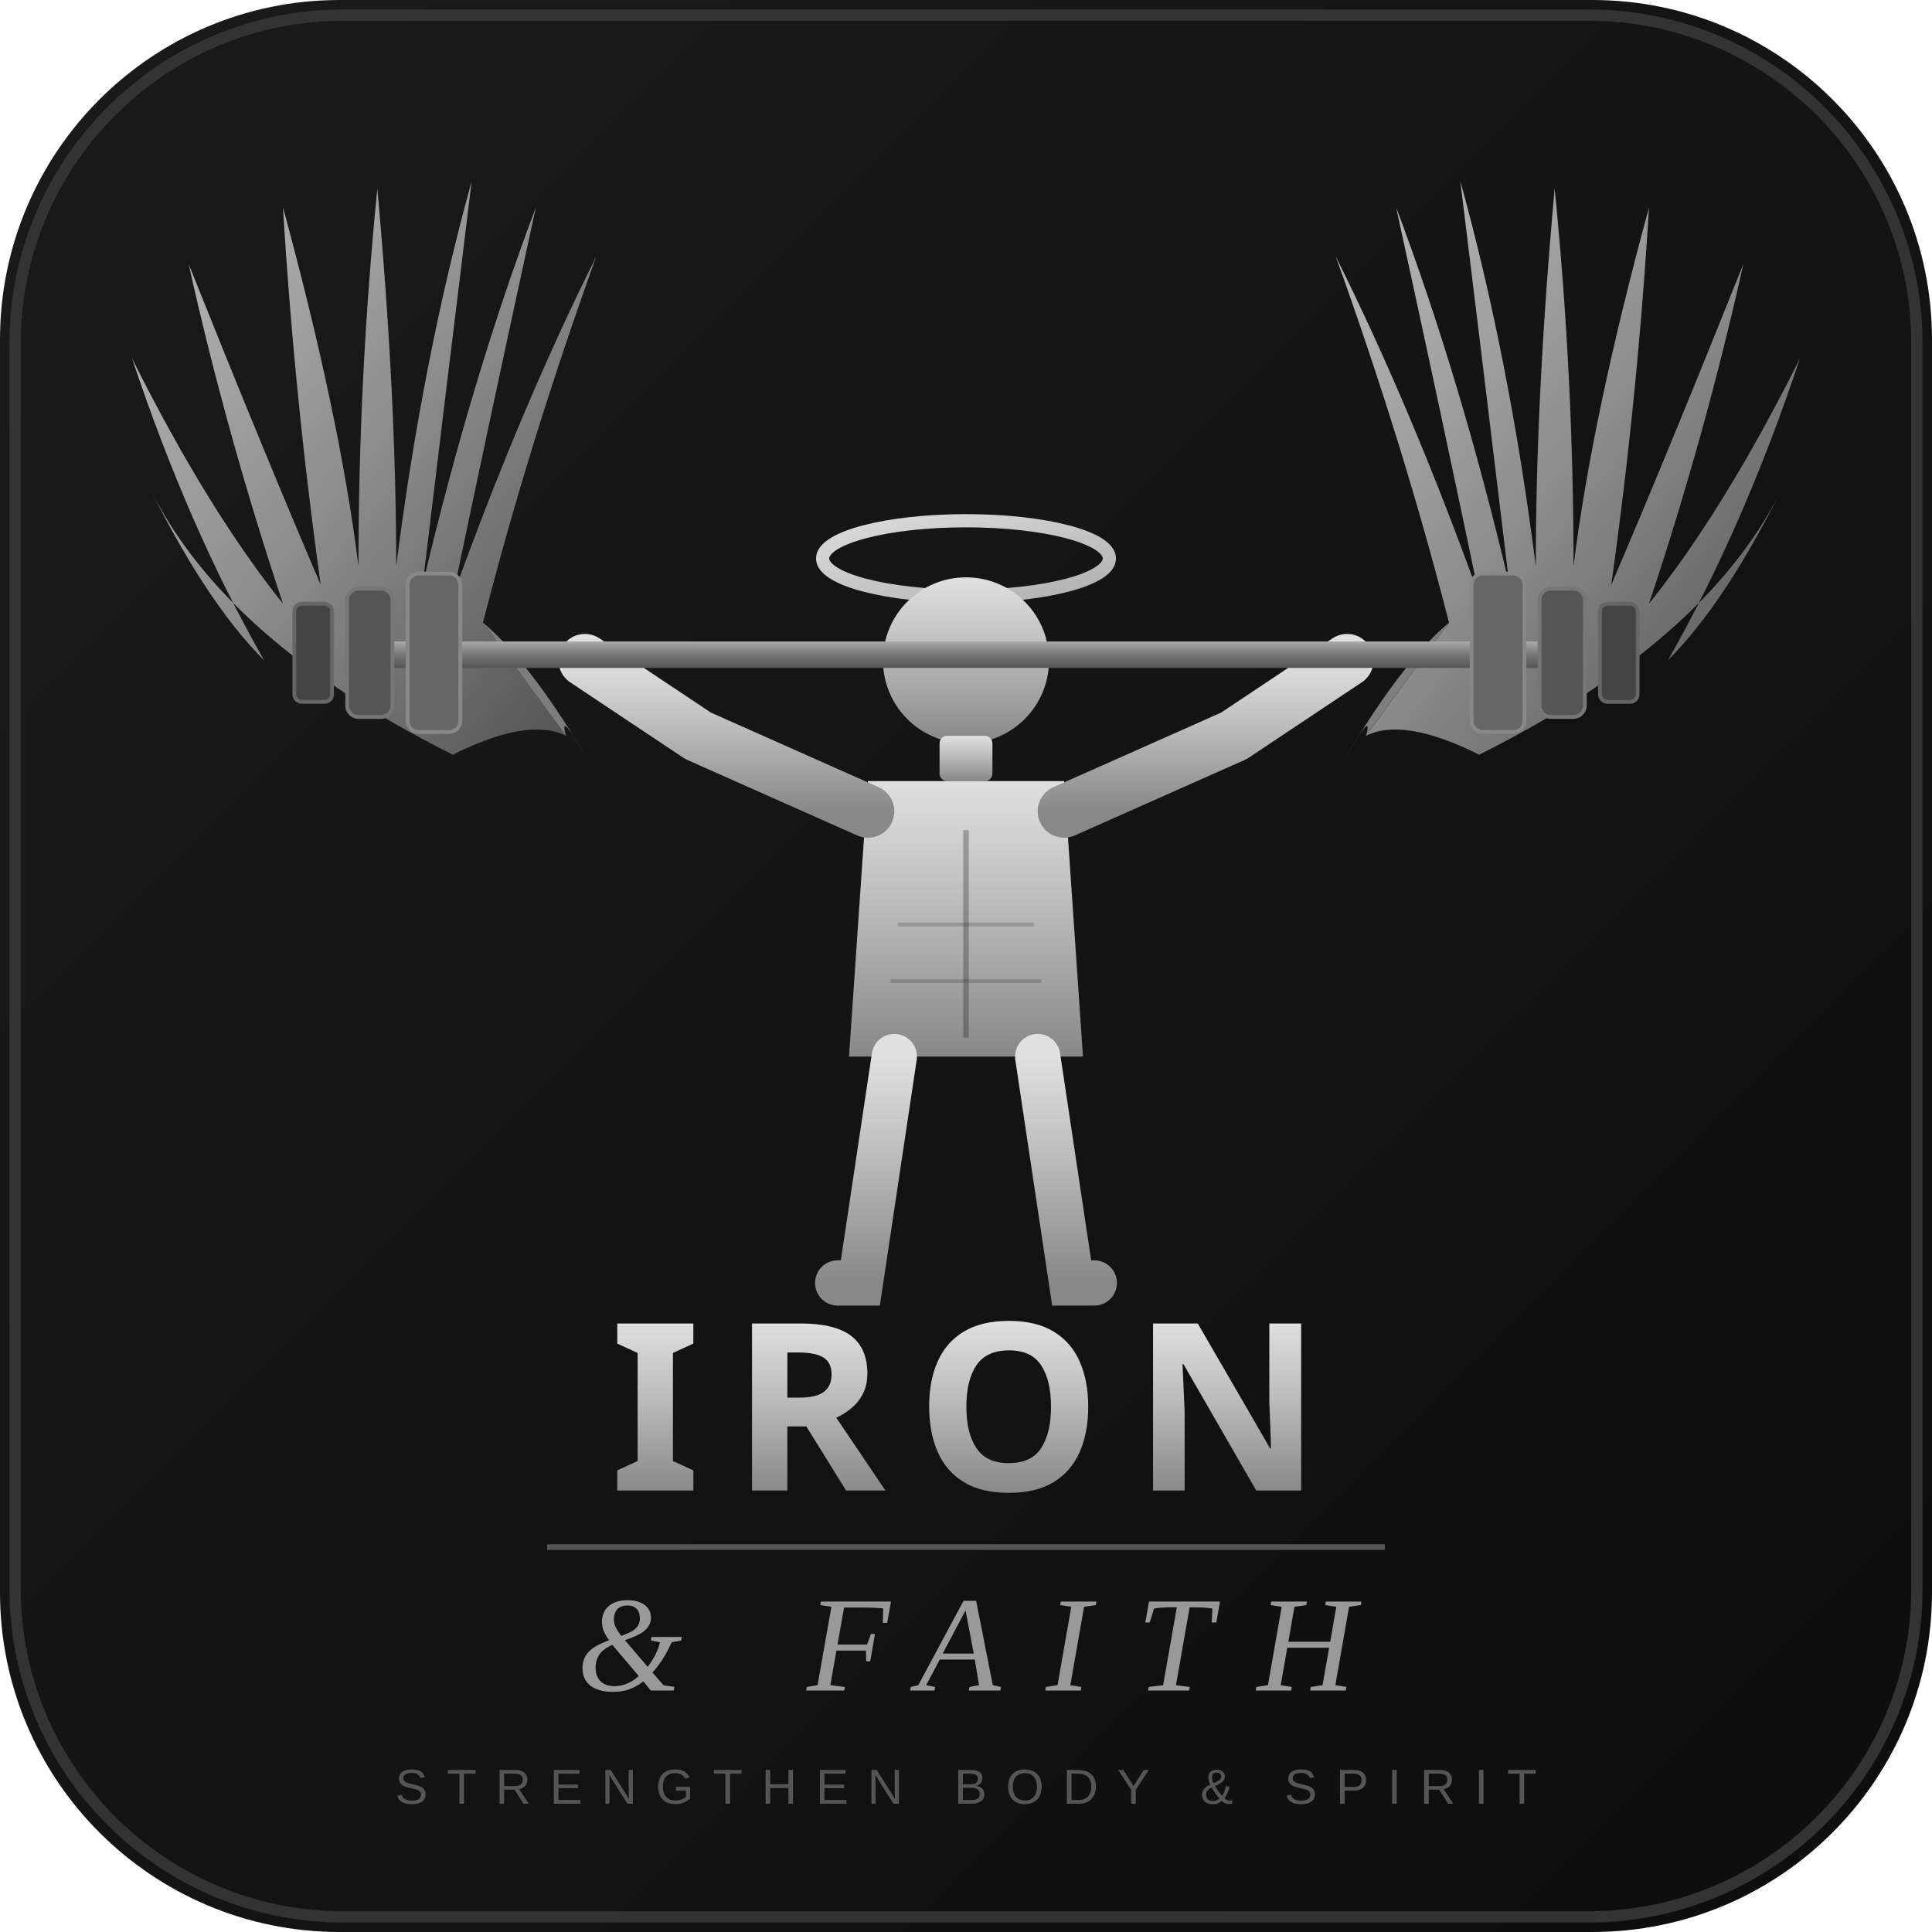
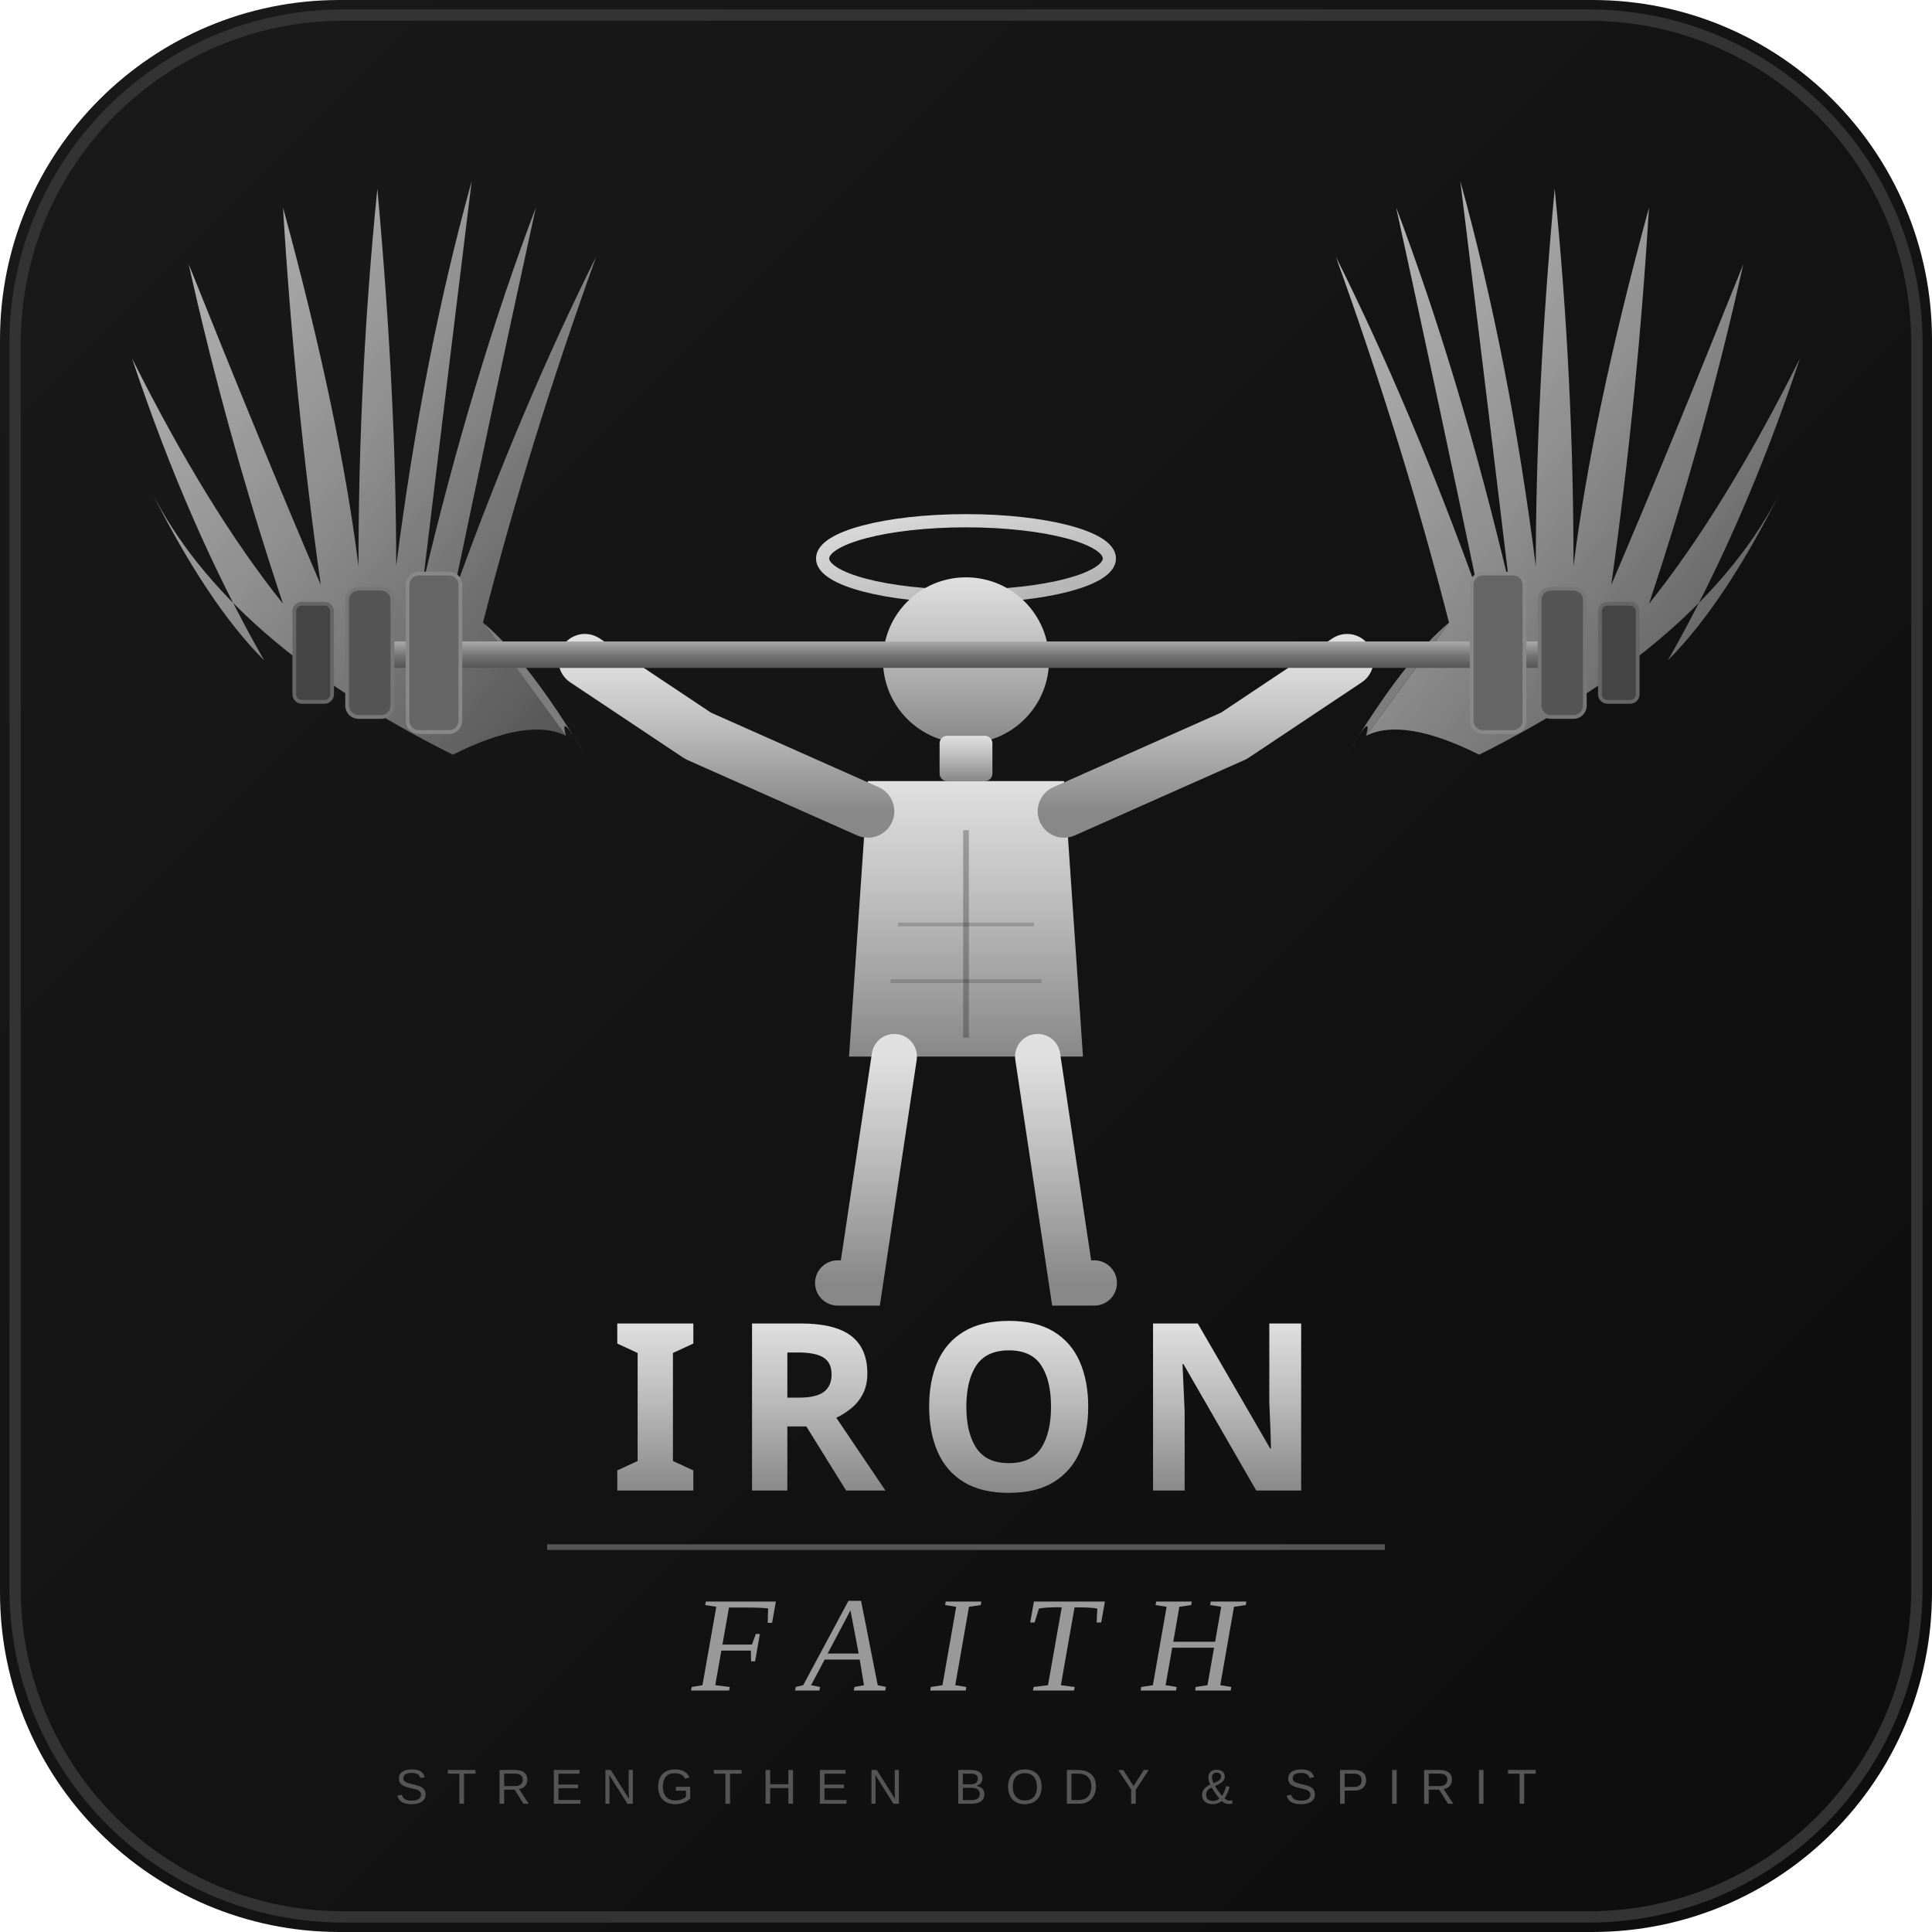
<svg xmlns="http://www.w3.org/2000/svg" viewBox="0 0 512 512">
  <defs>
    <linearGradient id="bgGrad" x1="0" y1="0" x2="1" y2="1">
      <stop offset="0%" stop-color="#1a1a1a" />
      <stop offset="100%" stop-color="#0d0d0d" />
    </linearGradient>
    <linearGradient id="silverGrad" x1="0" y1="0" x2="0" y2="1">
      <stop offset="0%" stop-color="#e0e0e0" />
      <stop offset="40%" stop-color="#c0c0c0" />
      <stop offset="100%" stop-color="#888888" />
    </linearGradient>
    <linearGradient id="wingGrad" x1="0" y1="0" x2="1" y2="1">
      <stop offset="0%" stop-color="#d0d0d0" />
      <stop offset="50%" stop-color="#999999" />
      <stop offset="100%" stop-color="#555555" />
    </linearGradient>
    <linearGradient id="haloGrad" x1="0" y1="0" x2="1" y2="1">
      <stop offset="0%" stop-color="#ffffff" />
      <stop offset="100%" stop-color="#cccccc" />
    </linearGradient>
    <linearGradient id="barGrad" x1="0" y1="0" x2="0" y2="1">
      <stop offset="0%" stop-color="#aaaaaa" />
      <stop offset="50%" stop-color="#777777" />
      <stop offset="100%" stop-color="#555555" />
    </linearGradient>
  </defs>
  <rect width="512" height="512" rx="90" fill="url(#bgGrad)" />
  <rect x="4" y="4" width="504" height="504" rx="87" fill="none" stroke="#333333" stroke-width="3" />
  <g opacity="0.9">
    <path d="M120,200 Q60,170 40,130 Q55,160 70,175 Q50,140 35,95 Q55,135 75,160 Q60,115 50,70 Q70,120 85,155 Q78,105 75,55 Q90,110 95,150 Q95,100 100,50 Q105,105 105,150 Q112,95 125,48 Q118,105 112,155 Q125,100 142,55 Q130,110 120,158 Q138,108 158,68 Q140,118 128,165 L150,195 Q140,190 120,200Z" fill="url(#wingGrad)" />
    <path d="M150,195 L128,165 Q140,175 155,200 Q148,188 150,195Z" fill="#888888" />
  </g>
  <g opacity="0.9">
    <path d="M392,200 Q452,170 472,130 Q457,160 442,175 Q462,140 477,95 Q457,135 437,160 Q452,115 462,70 Q442,120 427,155 Q434,105 437,55 Q422,110 417,150 Q417,100 412,50 Q407,105 407,150 Q400,95 387,48 Q394,105 400,155 Q387,100 370,55 Q382,110 392,158 Q374,108 354,68 Q372,118 384,165 L362,195 Q372,190 392,200Z" fill="url(#wingGrad)" />
    <path d="M362,195 L384,165 Q372,175 357,200 Q364,188 362,195Z" fill="#888888" />
  </g>
  <ellipse cx="256" cy="148" rx="38" ry="10" fill="none" stroke="url(#haloGrad)" stroke-width="3.5" opacity="0.85" />
  <circle cx="256" cy="175" r="22" fill="url(#silverGrad)" />
  <rect x="249" y="195" width="14" height="12" fill="url(#silverGrad)" rx="2" />
  <path d="M230,207 L225,280 L287,280 L282,207 Z" fill="url(#silverGrad)" rx="3" />
  <line x1="256" y1="220" x2="256" y2="275" stroke="#1a1a1a" stroke-width="1.5" opacity="0.3" />
  <line x1="238" y1="245" x2="274" y2="245" stroke="#1a1a1a" stroke-width="1" opacity="0.2" />
  <line x1="236" y1="260" x2="276" y2="260" stroke="#1a1a1a" stroke-width="1" opacity="0.2" />
  <path d="M230,215 L185,195 L155,175" stroke="url(#silverGrad)" stroke-width="14" fill="none" stroke-linecap="round" stroke-linejoin="round" />
  <path d="M282,215 L327,195 L357,175" stroke="url(#silverGrad)" stroke-width="14" fill="none" stroke-linecap="round" stroke-linejoin="round" />
  <rect x="100" y="170" width="312" height="7" rx="3.5" fill="url(#barGrad)" />
  <rect x="108" y="152" width="14" height="42" rx="3" fill="#666666" stroke="#888888" stroke-width="1" />
  <rect x="92" y="156" width="12" height="34" rx="3" fill="#555555" stroke="#777777" stroke-width="1" />
  <rect x="78" y="160" width="10" height="26" rx="2" fill="#444444" stroke="#666666" stroke-width="1" />
  <rect x="390" y="152" width="14" height="42" rx="3" fill="#666666" stroke="#888888" stroke-width="1" />
  <rect x="408" y="156" width="12" height="34" rx="3" fill="#555555" stroke="#777777" stroke-width="1" />
  <rect x="424" y="160" width="10" height="26" rx="2" fill="#444444" stroke="#666666" stroke-width="1" />
  <path d="M237,280 L228,340 L222,340" stroke="url(#silverGrad)" stroke-width="12" fill="none" stroke-linecap="round" />
  <path d="M275,280 L284,340 L290,340" stroke="url(#silverGrad)" stroke-width="12" fill="none" stroke-linecap="round" />
  <text x="256" y="395" text-anchor="middle" font-family="'Arial Black', 'Impact', sans-serif" font-weight="900" font-size="62" fill="url(#silverGrad)" letter-spacing="8">IRON</text>
  <line x1="145" y1="410" x2="367" y2="410" stroke="#555555" stroke-width="1.5" />
-   <text x="256" y="448" text-anchor="middle" font-family="'Georgia', 'Times New Roman', serif" font-weight="400" font-size="36" fill="#999999" letter-spacing="12" font-style="italic">&amp; FAITH</text>
+   <text x="256" y="448" text-anchor="middle" font-family="'Georgia', 'Times New Roman', serif" font-weight="400" font-size="36" fill="#999999" letter-spacing="12" font-style="italic">FAITH</text>
  <text x="256" y="478" text-anchor="middle" font-family="'Arial', sans-serif" font-weight="300" font-size="13" fill="#555555" letter-spacing="5">STRENGTHEN BODY &amp; SPIRIT</text>
</svg>
